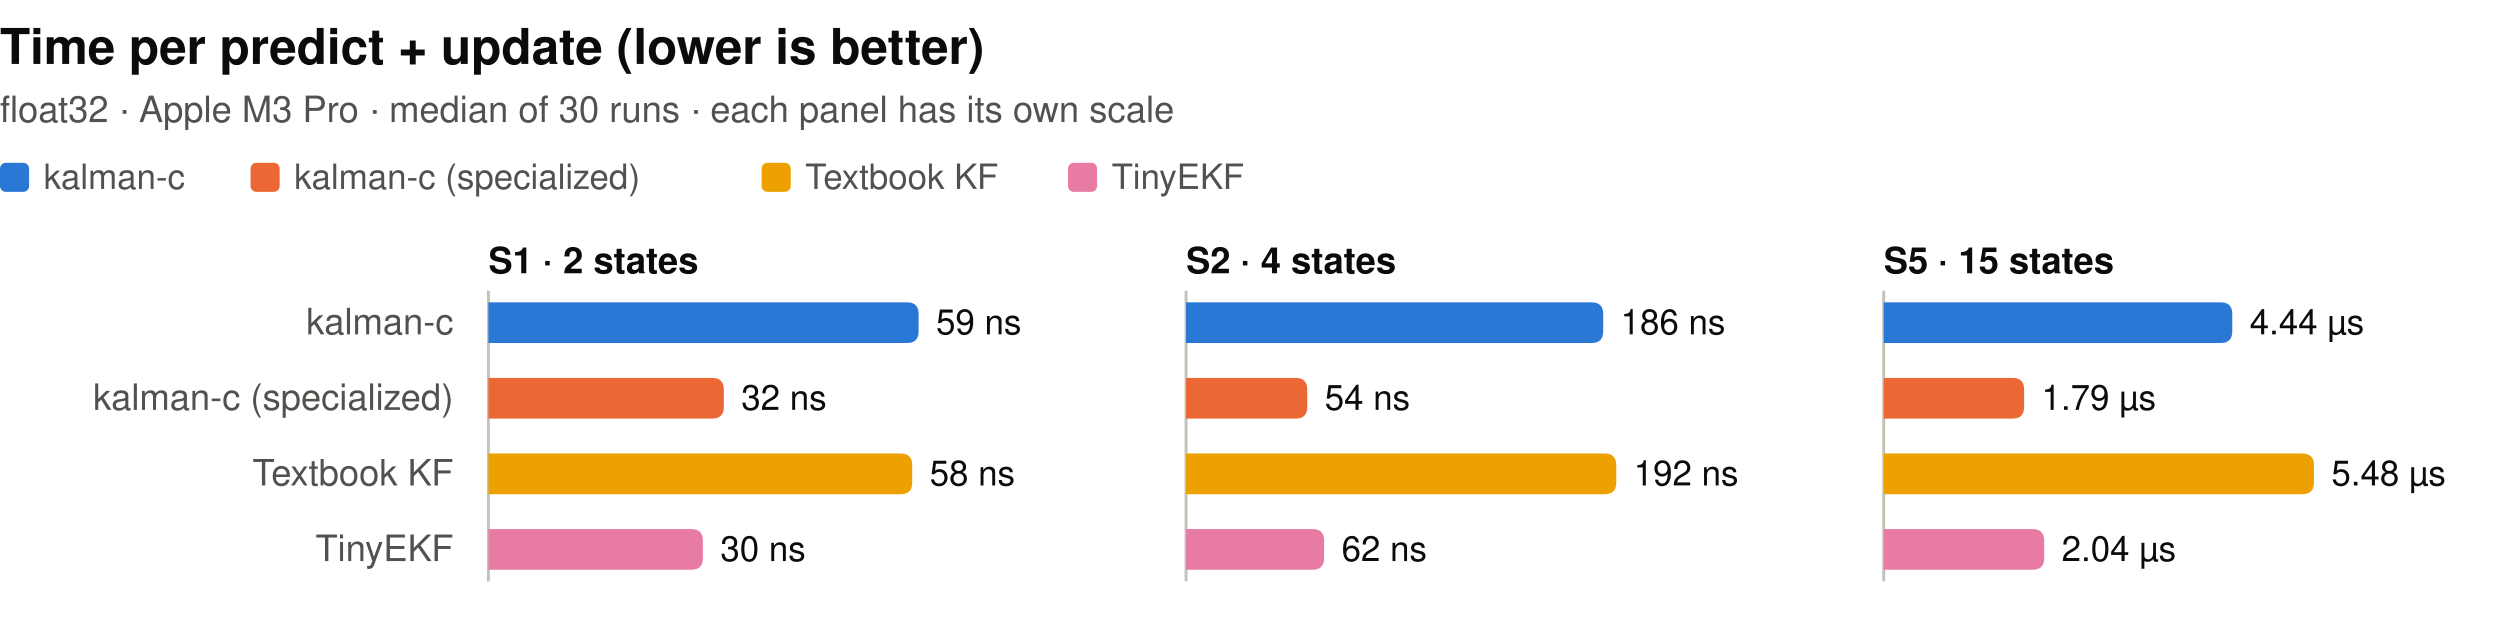
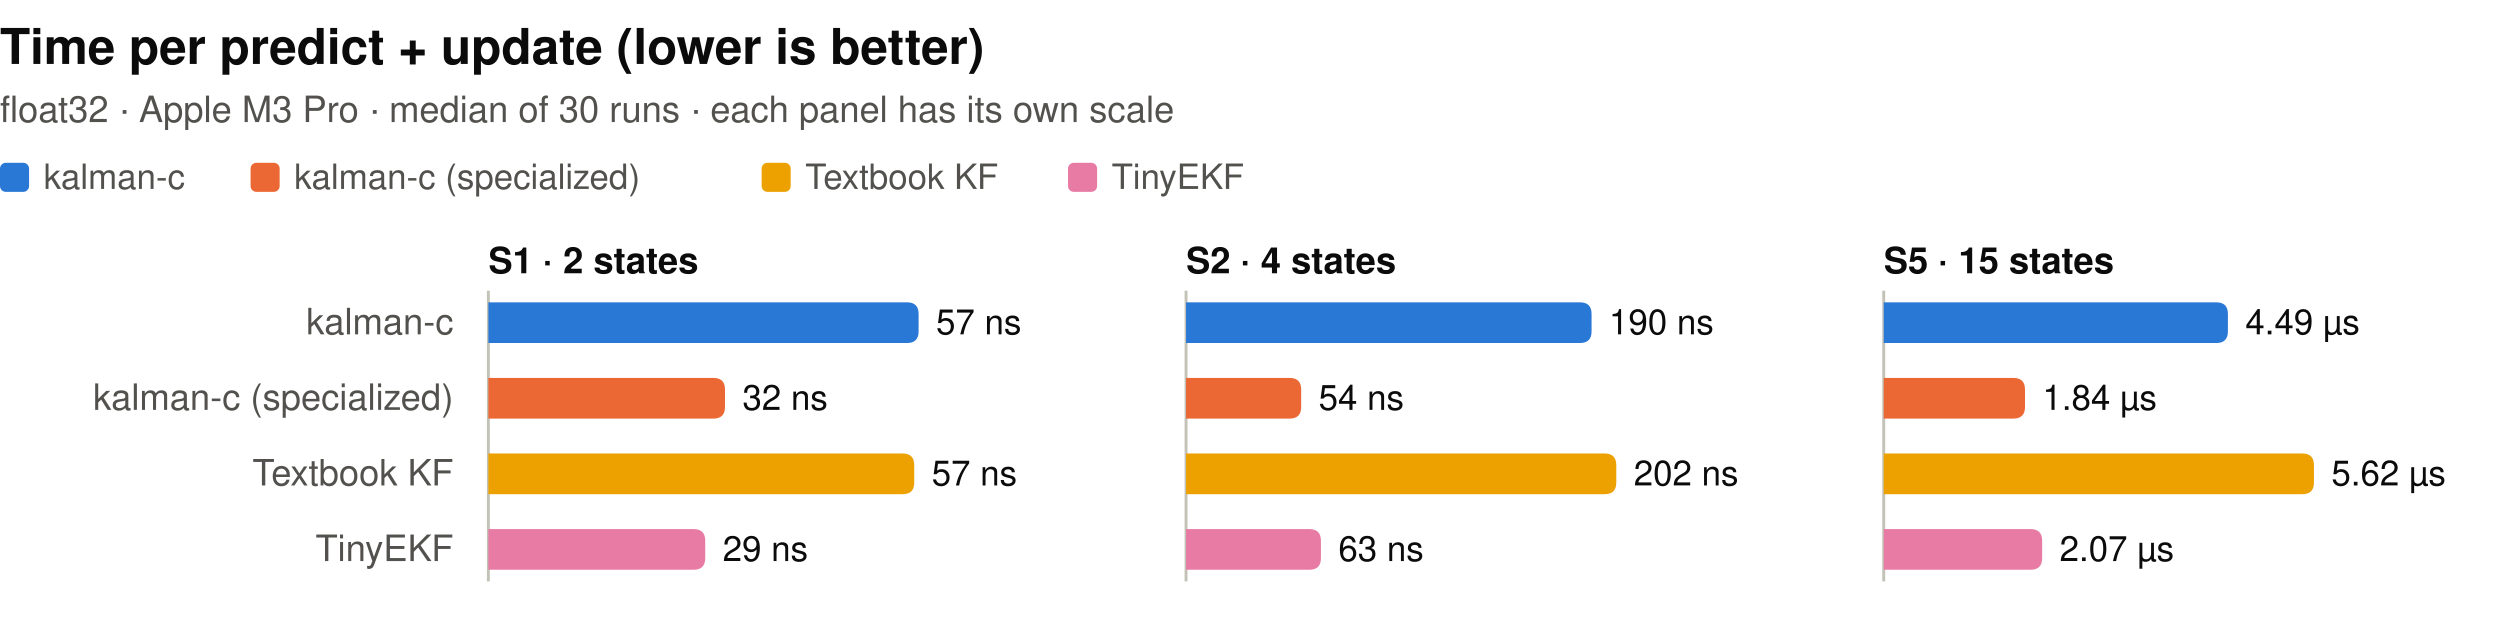
<svg xmlns="http://www.w3.org/2000/svg" width="860" height="212" viewBox="0 0 860 212" role="img" aria-label="Time per predict + update (lower is better)" font-family="system-ui, -apple-system, 'Segoe UI', Helvetica, Arial, sans-serif">
  <text x="0" y="22" font-size="17" font-weight="600" fill="#0b0b0b">Time per predict + update (lower is better)</text>
  <text x="0" y="42" font-size="12.5" fill="#52514e">float32 · Apple M3 Pro · median of 30 runs · each panel has its own scale</text>
  <rect x="0" y="56" width="10" height="10" rx="2" fill="#2a78d6" />
  <text x="15" y="65" font-size="12" fill="#52514e">kalman-c</text>
  <rect x="86.2" y="56" width="10" height="10" rx="2" fill="#eb6834" />
  <text x="101.2" y="65" font-size="12" fill="#52514e">kalman-c (specialized)</text>
  <rect x="262.0" y="56" width="10" height="10" rx="2" fill="#eda100" />
  <text x="277.0" y="65" font-size="12" fill="#52514e">Textbook KF</text>
  <rect x="367.4" y="56" width="10" height="10" rx="2" fill="#e87ba4" />
  <text x="382.4" y="65" font-size="12" fill="#52514e">TinyEKF</text>
  <text x="156" y="115.0" font-size="12.5" text-anchor="end" fill="#52514e">kalman-c</text>
  <text x="156" y="141.0" font-size="12.5" text-anchor="end" fill="#52514e">kalman-c (specialized)</text>
  <text x="156" y="167.0" font-size="12.5" text-anchor="end" fill="#52514e">Textbook KF</text>
  <text x="156" y="193.0" font-size="12.5" text-anchor="end" fill="#52514e">TinyEKF</text>
  <text x="168.0" y="94" font-size="12.5" font-weight="600" fill="#0b0b0b">S1 · 2 states</text>
  <line x1="168.0" y1="100" x2="168.0" y2="200" stroke="#c3c2b7" stroke-width="1" />
  <path d="M168.0,104.0 H312.0 Q316.0,104.0 316.0,108.0 V114.0 Q316.0,118.0 312.0,118.0 H168.0 Z" fill="#2a78d6" />
-   <text x="322.0" y="115.0" font-size="12" fill="#0b0b0b">59 ns</text>
-   <path d="M168.0,130.0 H245.0 Q249.0,130.0 249.0,134.0 V140.0 Q249.0,144.0 245.0,144.0 H168.0 Z" fill="#eb6834" />
-   <text x="255.0" y="141.0" font-size="12" fill="#0b0b0b">32 ns</text>
-   <path d="M168.0,156.0 H309.8 Q313.8,156.0 313.8,160.0 V166.0 Q313.8,170.0 309.8,170.0 H168.0 Z" fill="#eda100" />
-   <text x="319.8" y="167.0" font-size="12" fill="#0b0b0b">58 ns</text>
-   <path d="M168.0,182.0 H237.8 Q241.8,182.0 241.8,186.0 V192.0 Q241.8,196.0 237.8,196.0 H168.0 Z" fill="#e87ba4" />
-   <text x="247.8" y="193.0" font-size="12" fill="#0b0b0b">30 ns</text>
+   <text x="322.0" y="115.0" font-size="12" fill="#0b0b0b">57 ns</text>
+   <path d="M168.0,130.0 H245.4 Q249.4,130.0 249.4,134.0 V140.0 Q249.4,144.0 245.4,144.0 H168.0 Z" fill="#eb6834" />
+   <text x="255.4" y="141.0" font-size="12" fill="#0b0b0b">32 ns</text>
+   <path d="M168.0,156.0 H310.5 Q314.5,156.0 314.5,160.0 V166.0 Q314.5,170.0 310.5,170.0 H168.0 Z" fill="#eda100" />
+   <text x="320.5" y="167.0" font-size="12" fill="#0b0b0b">57 ns</text>
+   <path d="M168.0,182.0 H238.6 Q242.6,182.0 242.6,186.0 V192.0 Q242.6,196.0 238.6,196.0 H168.0 Z" fill="#e87ba4" />
+   <text x="248.6" y="193.0" font-size="12" fill="#0b0b0b">29 ns</text>
  <text x="408.0" y="94" font-size="12.5" font-weight="600" fill="#0b0b0b">S2 · 4 states</text>
  <line x1="408.0" y1="100" x2="408.0" y2="200" stroke="#c3c2b7" stroke-width="1" />
-   <path d="M408.0,104.0 H547.5 Q551.5,104.0 551.5,108.0 V114.0 Q551.5,118.0 547.5,118.0 H408.0 Z" fill="#2a78d6" />
-   <text x="557.5" y="115.0" font-size="12" fill="#0b0b0b">186 ns</text>
-   <path d="M408.0,130.0 H445.7 Q449.7,130.0 449.7,134.0 V140.0 Q449.7,144.0 445.7,144.0 H408.0 Z" fill="#eb6834" />
-   <text x="455.7" y="141.0" font-size="12" fill="#0b0b0b">54 ns</text>
+   <path d="M408.0,104.0 H543.5 Q547.5,104.0 547.5,108.0 V114.0 Q547.5,118.0 543.5,118.0 H408.0 Z" fill="#2a78d6" />
+   <text x="553.5" y="115.0" font-size="12" fill="#0b0b0b">190 ns</text>
+   <path d="M408.0,130.0 H443.6 Q447.6,130.0 447.6,134.0 V140.0 Q447.6,144.0 443.6,144.0 H408.0 Z" fill="#eb6834" />
+   <text x="453.6" y="141.0" font-size="12" fill="#0b0b0b">54 ns</text>
  <path d="M408.0,156.0 H552.0 Q556.0,156.0 556.0,160.0 V166.0 Q556.0,170.0 552.0,170.0 H408.0 Z" fill="#eda100" />
-   <text x="562.0" y="167.0" font-size="12" fill="#0b0b0b">192 ns</text>
-   <path d="M408.0,182.0 H451.5 Q455.5,182.0 455.5,186.0 V192.0 Q455.5,196.0 451.5,196.0 H408.0 Z" fill="#e87ba4" />
-   <text x="461.5" y="193.0" font-size="12" fill="#0b0b0b">62 ns</text>
+   <text x="562.0" y="167.0" font-size="12" fill="#0b0b0b">202 ns</text>
+   <path d="M408.0,182.0 H450.4 Q454.4,182.0 454.4,186.0 V192.0 Q454.4,196.0 450.4,196.0 H408.0 Z" fill="#e87ba4" />
+   <text x="460.4" y="193.0" font-size="12" fill="#0b0b0b">63 ns</text>
  <text x="648.0" y="94" font-size="12.5" font-weight="600" fill="#0b0b0b">S5 · 15 states</text>
  <line x1="648.0" y1="100" x2="648.0" y2="200" stroke="#c3c2b7" stroke-width="1" />
-   <path d="M648.0,104.0 H763.9 Q767.9,104.0 767.9,108.0 V114.0 Q767.9,118.0 763.9,118.0 H648.0 Z" fill="#2a78d6" />
-   <text x="773.9" y="115.0" font-size="12" fill="#0b0b0b">4.44 µs</text>
-   <path d="M648.0,130.0 H692.3 Q696.3,130.0 696.3,134.0 V140.0 Q696.3,144.0 692.3,144.0 H648.0 Z" fill="#eb6834" />
-   <text x="702.3" y="141.0" font-size="12" fill="#0b0b0b">1.79 µs</text>
+   <path d="M648.0,104.0 H762.4 Q766.4,104.0 766.4,108.0 V114.0 Q766.4,118.0 762.4,118.0 H648.0 Z" fill="#2a78d6" />
+   <text x="772.4" y="115.0" font-size="12" fill="#0b0b0b">4.49 µs</text>
+   <path d="M648.0,130.0 H692.6 Q696.6,130.0 696.6,134.0 V140.0 Q696.6,144.0 692.6,144.0 H648.0 Z" fill="#eb6834" />
+   <text x="702.6" y="141.0" font-size="12" fill="#0b0b0b">1.84 µs</text>
  <path d="M648.0,156.0 H792.0 Q796.0,156.0 796.0,160.0 V166.0 Q796.0,170.0 792.0,170.0 H648.0 Z" fill="#eda100" />
-   <text x="802.0" y="167.0" font-size="12" fill="#0b0b0b">5.48 µs</text>
-   <path d="M648.0,182.0 H699.2 Q703.2,182.0 703.2,186.0 V192.0 Q703.2,196.0 699.2,196.0 H648.0 Z" fill="#e87ba4" />
-   <text x="709.2" y="193.0" font-size="12" fill="#0b0b0b">2.04 µs</text>
+   <text x="802.0" y="167.0" font-size="12" fill="#0b0b0b">5.62 µs</text>
+   <path d="M648.0,182.0 H698.5 Q702.5,182.0 702.5,186.0 V192.0 Q702.5,196.0 698.5,196.0 H648.0 Z" fill="#e87ba4" />
+   <text x="708.5" y="193.0" font-size="12" fill="#0b0b0b">2.07 µs</text>
</svg>
